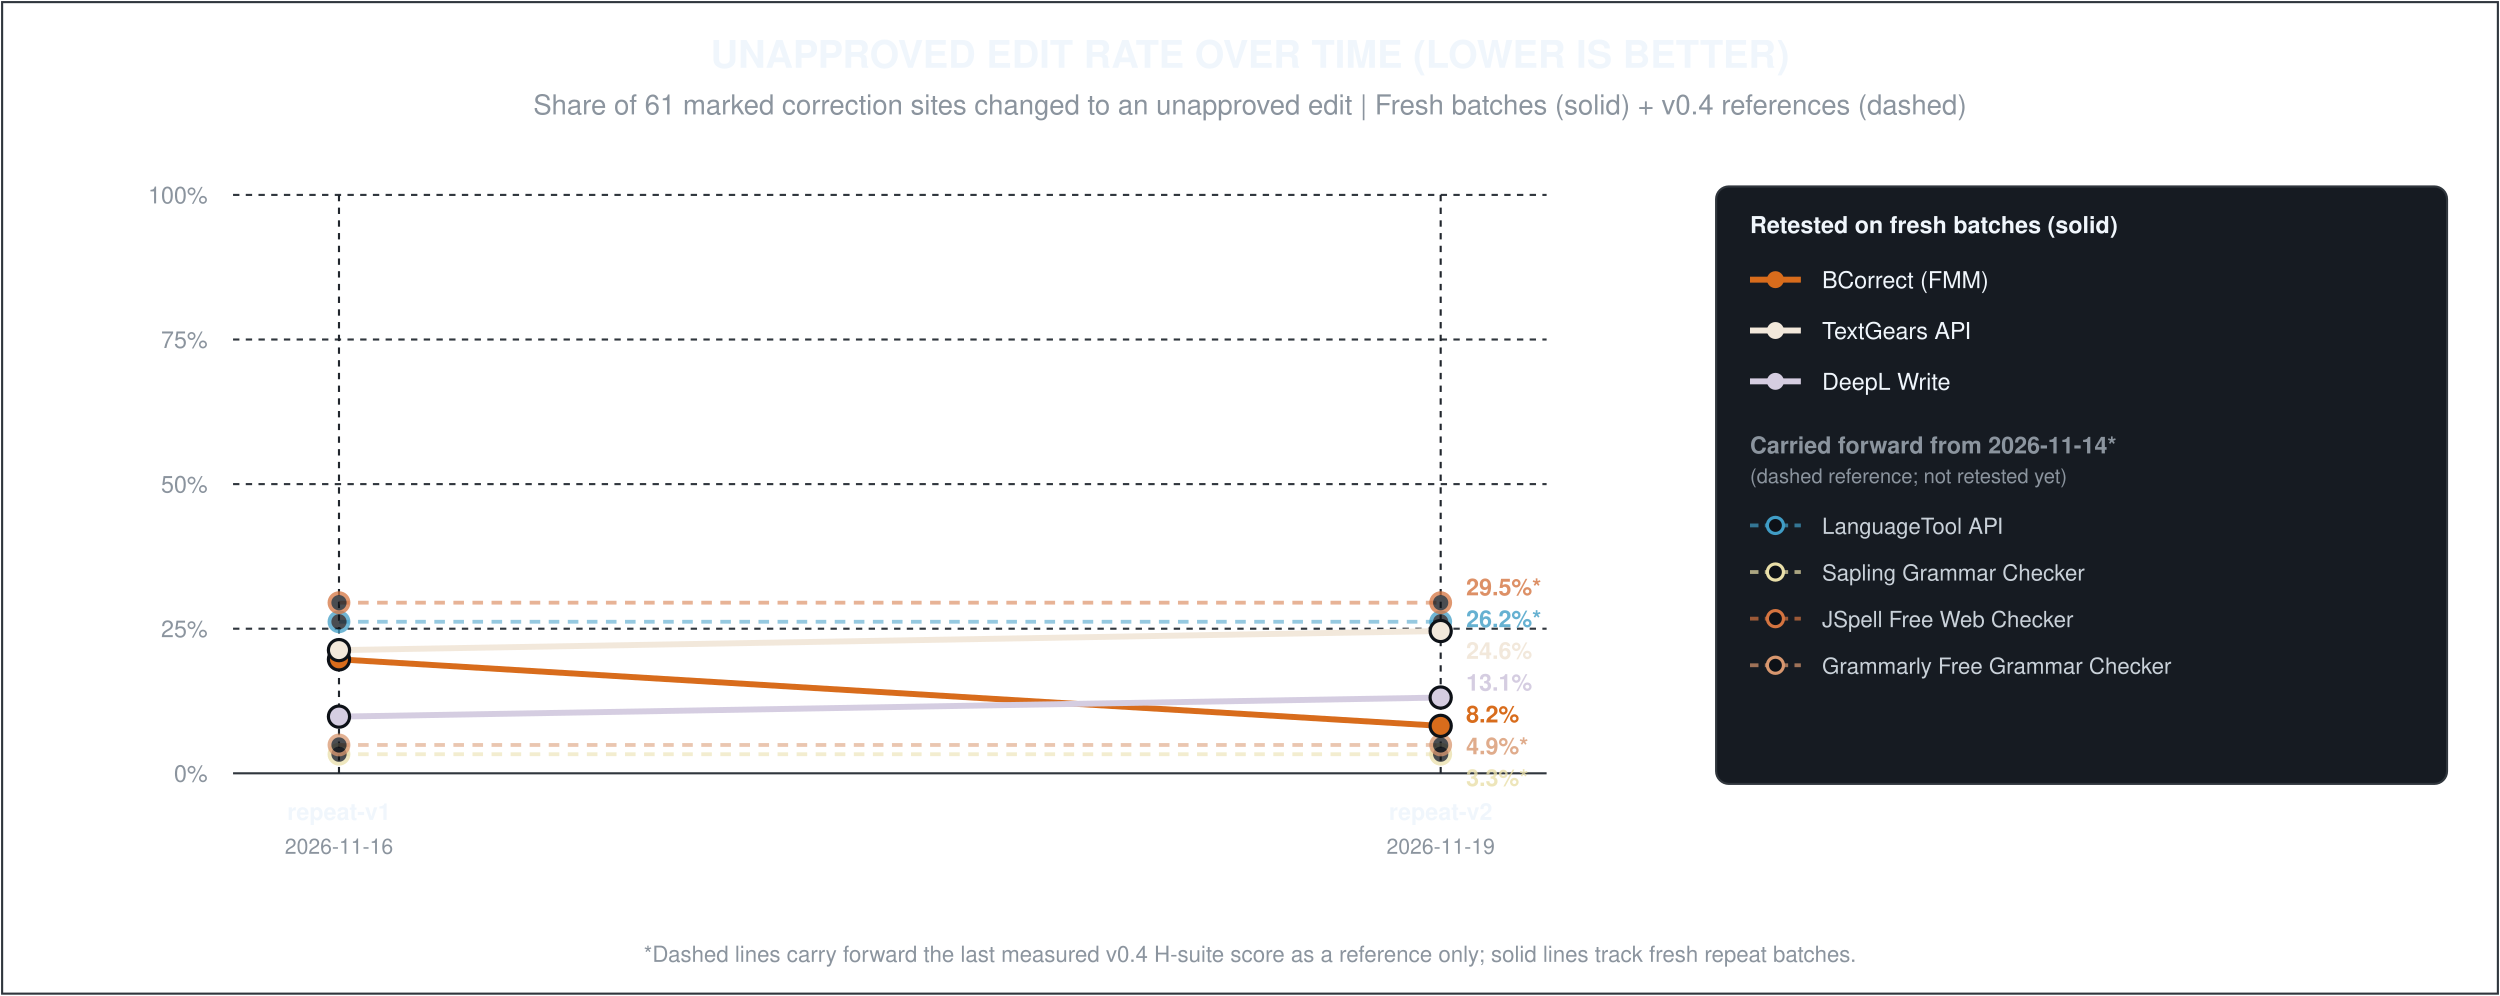
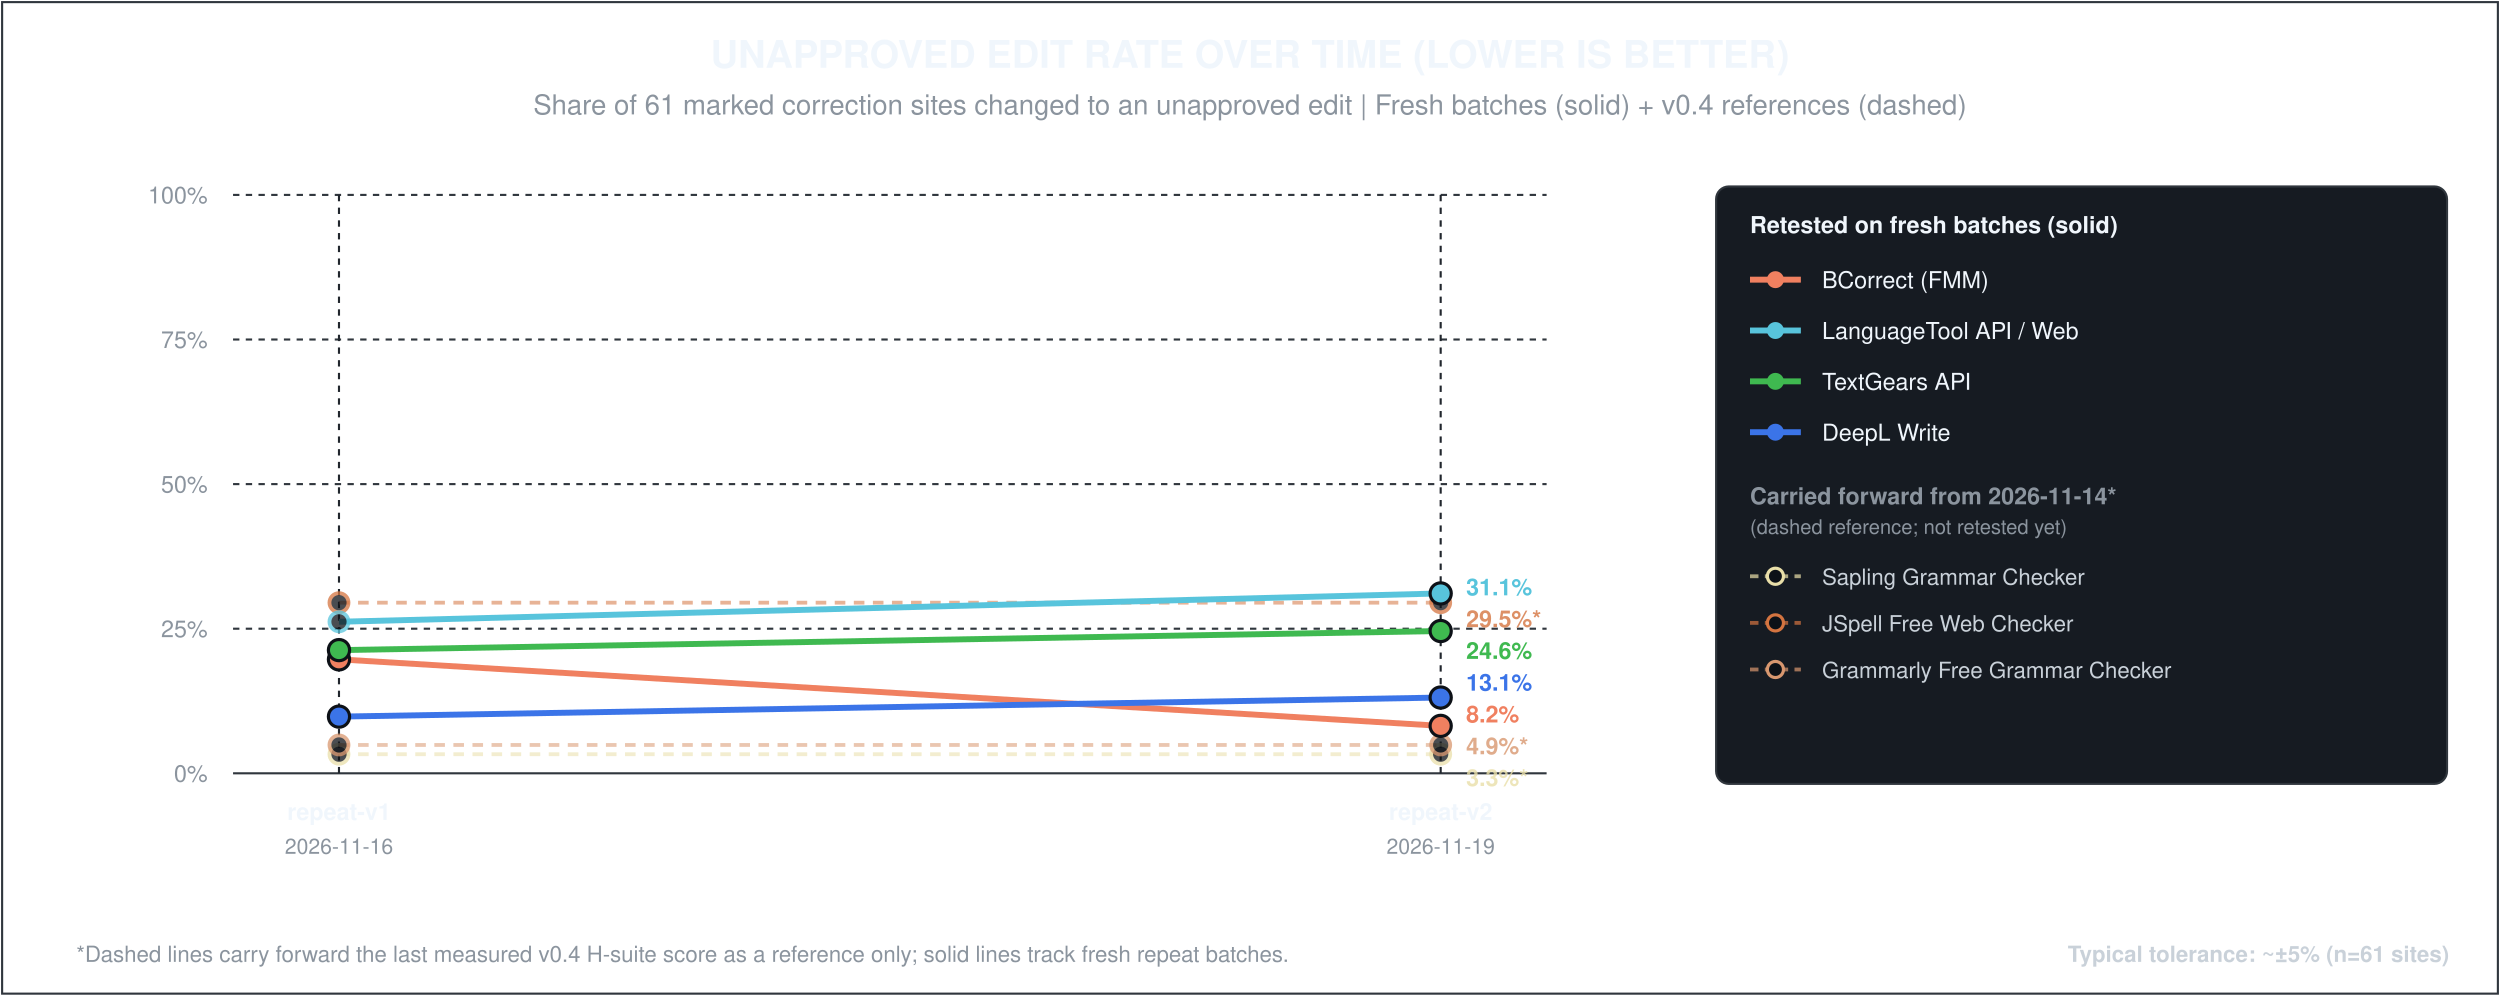
<svg xmlns="http://www.w3.org/2000/svg" viewBox="0 0 1180 470" style="background:#0d1117; font-family:-apple-system,BlinkMacSystemFont,'Segoe UI',Helvetica,Arial,sans-serif;">
  <rect x="1" y="1" width="1178" height="468" fill="none" stroke="#30363d" stroke-width="1" />
  <text x="590" y="32" fill="#f0f6fc" font-size="18" font-weight="700" text-anchor="middle">UNAPPROVED EDIT RATE OVER TIME (LOWER IS BETTER)</text>
  <text x="590" y="54" fill="#8b949e" font-size="13" text-anchor="middle">Share of 61 marked correction sites changed to an unapproved edit | Fresh batches (solid) + v0.4 references (dashed)</text>
  <line x1="110" y1="365" x2="730" y2="365" stroke="#30363d" stroke-width="1" />
  <text x="98" y="369" fill="#8b949e" font-size="11" text-anchor="end">0%</text>
  <line x1="110" y1="296.75" x2="730" y2="296.75" stroke="#30363d" stroke-width="1" stroke-dasharray="3 3" />
  <text x="98" y="300.75" fill="#8b949e" font-size="11" text-anchor="end">25%</text>
  <line x1="110" y1="228.5" x2="730" y2="228.5" stroke="#30363d" stroke-width="1" stroke-dasharray="3 3" />
  <text x="98" y="232.5" fill="#8b949e" font-size="11" text-anchor="end">50%</text>
  <line x1="110" y1="160.25" x2="730" y2="160.25" stroke="#30363d" stroke-width="1" stroke-dasharray="3 3" />
  <text x="98" y="164.25" fill="#8b949e" font-size="11" text-anchor="end">75%</text>
  <line x1="110" y1="92" x2="730" y2="92" stroke="#30363d" stroke-width="1" stroke-dasharray="3 3" />
  <text x="98" y="96" fill="#8b949e" font-size="11" text-anchor="end">100%</text>
  <line x1="160" y1="92" x2="160" y2="365" stroke="#21262d" stroke-width="1" stroke-dasharray="3 3" />
  <text x="160" y="387" fill="#f0f6fc" font-size="11" font-weight="700" text-anchor="middle">repeat-v1</text>
  <text x="160" y="403" fill="#8b949e" font-size="10" text-anchor="middle">2026-11-16</text>
  <line x1="680" y1="92" x2="680" y2="365" stroke="#21262d" stroke-width="1" stroke-dasharray="3 3" />
  <text x="680" y="387" fill="#f0f6fc" font-size="11" font-weight="700" text-anchor="middle">repeat-v2</text>
  <text x="680" y="403" fill="#8b949e" font-size="10" text-anchor="middle">2026-11-19</text>
-   <line x1="160" y1="293.474" x2="680" y2="293.474" stroke="#409DC6" stroke-width="1.8" stroke-dasharray="5 4" opacity="0.55" />
-   <circle cx="160" cy="293.474" r="4.5" fill="#0d1117" stroke="#409DC6" stroke-width="1.8" opacity="0.75" />
-   <circle cx="680" cy="293.474" r="4.5" fill="#0d1117" stroke="#409DC6" stroke-width="1.8" opacity="0.75" />
-   <text x="692" y="296" fill="#409DC6" font-size="11" font-weight="700" opacity="0.8">26.2%*</text>
  <line x1="160" y1="355.991" x2="680" y2="355.991" stroke="#E9DFA9" stroke-width="1.8" stroke-dasharray="5 4" opacity="0.55" />
  <circle cx="160" cy="355.991" r="4.5" fill="#0d1117" stroke="#E9DFA9" stroke-width="1.8" opacity="0.75" />
  <circle cx="680" cy="355.991" r="4.5" fill="#0d1117" stroke="#E9DFA9" stroke-width="1.8" opacity="0.75" />
  <text x="692" y="371" fill="#E9DFA9" font-size="11" font-weight="700" opacity="0.8">3.3%*</text>
  <line x1="160" y1="284.465" x2="680" y2="284.465" stroke="#D47440" stroke-width="1.8" stroke-dasharray="5 4" opacity="0.55" />
  <circle cx="160" cy="284.465" r="4.5" fill="#0d1117" stroke="#D47440" stroke-width="1.8" opacity="0.75" />
  <circle cx="680" cy="284.465" r="4.5" fill="#0d1117" stroke="#D47440" stroke-width="1.8" opacity="0.75" />
-   <text x="692" y="281" fill="#D47440" font-size="11" font-weight="700" opacity="0.8">29.5%*</text>
+   <text x="692" y="296" fill="#D47440" font-size="11" font-weight="700" opacity="0.8">29.5%*</text>
  <line x1="160" y1="351.623" x2="680" y2="351.623" stroke="#D8976F" stroke-width="1.8" stroke-dasharray="5 4" opacity="0.55" />
  <circle cx="160" cy="351.623" r="4.5" fill="#0d1117" stroke="#D8976F" stroke-width="1.8" opacity="0.75" />
  <circle cx="680" cy="351.623" r="4.5" fill="#0d1117" stroke="#D8976F" stroke-width="1.8" opacity="0.75" />
  <text x="692" y="356" fill="#D8976F" font-size="11" font-weight="700" opacity="0.8">4.9%*</text>
-   <line x1="160" y1="311.219" x2="680" y2="342.614" stroke="#D86C1C" stroke-width="2.8" />
-   <circle cx="160" cy="311.219" r="5" fill="#D86C1C" stroke="#0d1117" stroke-width="1.5" />
-   <circle cx="680" cy="342.614" r="5" fill="#D86C1C" stroke="#0d1117" stroke-width="1.5" />
-   <text x="692" y="341" fill="#D86C1C" font-size="11" font-weight="700">8.2%</text>
-   <line x1="160" y1="306.851" x2="680" y2="297.842" stroke="#F2E8DB" stroke-width="2.8" />
-   <circle cx="160" cy="306.851" r="5" fill="#F2E8DB" stroke="#0d1117" stroke-width="1.5" />
-   <circle cx="680" cy="297.842" r="5" fill="#F2E8DB" stroke="#0d1117" stroke-width="1.5" />
-   <text x="692" y="311" fill="#F2E8DB" font-size="11" font-weight="700">24.6%</text>
-   <line x1="160" y1="338.246" x2="680" y2="329.237" stroke="#D5CDE1" stroke-width="2.8" />
-   <circle cx="160" cy="338.246" r="5" fill="#D5CDE1" stroke="#0d1117" stroke-width="1.5" />
-   <circle cx="680" cy="329.237" r="5" fill="#D5CDE1" stroke="#0d1117" stroke-width="1.5" />
-   <text x="692" y="326" fill="#D5CDE1" font-size="11" font-weight="700">13.1%</text>
+   <line x1="160" y1="311.219" x2="680" y2="342.614" stroke="#F08060" stroke-width="2.8" />
+   <circle cx="160" cy="311.219" r="5" fill="#F08060" stroke="#0d1117" stroke-width="1.5" />
+   <circle cx="680" cy="342.614" r="5" fill="#F08060" stroke="#0d1117" stroke-width="1.5" />
+   <text x="692" y="341" fill="#F08060" font-size="11" font-weight="700">8.2%</text>
+   <line x1="160" y1="293.474" x2="680" y2="280.097" stroke="#58C4DC" stroke-width="2.8" />
+   <circle cx="160" cy="293.474" r="4.5" fill="#0d1117" stroke="#58C4DC" stroke-width="1.8" opacity="0.75" />
+   <circle cx="680" cy="280.097" r="5" fill="#58C4DC" stroke="#0d1117" stroke-width="1.5" />
+   <text x="692" y="281" fill="#58C4DC" font-size="11" font-weight="700">31.1%</text>
+   <line x1="160" y1="306.851" x2="680" y2="297.842" stroke="#3FB950" stroke-width="2.8" />
+   <circle cx="160" cy="306.851" r="5" fill="#3FB950" stroke="#0d1117" stroke-width="1.5" />
+   <circle cx="680" cy="297.842" r="5" fill="#3FB950" stroke="#0d1117" stroke-width="1.5" />
+   <text x="692" y="311" fill="#3FB950" font-size="11" font-weight="700">24.6%</text>
+   <line x1="160" y1="338.246" x2="680" y2="329.237" stroke="#3B74E8" stroke-width="2.8" />
+   <circle cx="160" cy="338.246" r="5" fill="#3B74E8" stroke="#0d1117" stroke-width="1.5" />
+   <circle cx="680" cy="329.237" r="5" fill="#3B74E8" stroke="#0d1117" stroke-width="1.5" />
+   <text x="692" y="326" fill="#3B74E8" font-size="11" font-weight="700">13.1%</text>
  <rect x="810" y="88" width="345" height="282" rx="6" fill="#161b22" stroke="#30363d" stroke-width="1" />
  <text x="826" y="110" fill="#f0f6fc" font-size="11" font-weight="700">Retested on fresh batches (solid)</text>
-   <line x1="826" y1="132" x2="850" y2="132" stroke="#D86C1C" stroke-width="2.8" />
-   <circle cx="838" cy="132" r="4" fill="#D86C1C" />
+   <line x1="826" y1="132" x2="850" y2="132" stroke="#F08060" stroke-width="2.8" />
+   <circle cx="838" cy="132" r="4" fill="#F08060" />
  <text x="860" y="136" fill="#f0f6fc" font-size="11">BCorrect (FMM)</text>
-   <line x1="826" y1="156" x2="850" y2="156" stroke="#F2E8DB" stroke-width="2.8" />
-   <circle cx="838" cy="156" r="4" fill="#F2E8DB" />
-   <text x="860" y="160" fill="#f0f6fc" font-size="11">TextGears API</text>
-   <line x1="826" y1="180" x2="850" y2="180" stroke="#D5CDE1" stroke-width="2.8" />
-   <circle cx="838" cy="180" r="4" fill="#D5CDE1" />
-   <text x="860" y="184" fill="#f0f6fc" font-size="11">DeepL Write</text>
-   <text x="826" y="214" fill="#8b949e" font-size="11" font-weight="700">Carried forward from 2026-11-14*</text>
-   <text x="826" y="228" fill="#8b949e" font-size="9.5">(dashed reference; not retested yet)</text>
-   <line x1="826" y1="248" x2="850" y2="248" stroke="#409DC6" stroke-width="1.8" stroke-dasharray="4 3" opacity="0.7" />
-   <circle cx="838" cy="248" r="3.8" fill="#0d1117" stroke="#409DC6" stroke-width="1.5" />
-   <text x="860" y="252" fill="#c9d1d9" font-size="10.5">LanguageTool API</text>
-   <line x1="826" y1="270" x2="850" y2="270" stroke="#E9DFA9" stroke-width="1.8" stroke-dasharray="4 3" opacity="0.7" />
-   <circle cx="838" cy="270" r="3.8" fill="#0d1117" stroke="#E9DFA9" stroke-width="1.5" />
-   <text x="860" y="274" fill="#c9d1d9" font-size="10.5">Sapling Grammar Checker</text>
-   <line x1="826" y1="292" x2="850" y2="292" stroke="#D47440" stroke-width="1.8" stroke-dasharray="4 3" opacity="0.7" />
-   <circle cx="838" cy="292" r="3.8" fill="#0d1117" stroke="#D47440" stroke-width="1.5" />
-   <text x="860" y="296" fill="#c9d1d9" font-size="10.5">JSpell Free Web Checker</text>
-   <line x1="826" y1="314" x2="850" y2="314" stroke="#D8976F" stroke-width="1.8" stroke-dasharray="4 3" opacity="0.7" />
-   <circle cx="838" cy="314" r="3.8" fill="#0d1117" stroke="#D8976F" stroke-width="1.5" />
-   <text x="860" y="318" fill="#c9d1d9" font-size="10.5">Grammarly Free Grammar Checker</text>
-   <text x="590" y="454" fill="#8b949e" font-size="10.5" text-anchor="middle">*Dashed lines carry forward the last measured v0.4 H-suite score as a reference only; solid lines track fresh repeat batches.</text>
+   <line x1="826" y1="156" x2="850" y2="156" stroke="#58C4DC" stroke-width="2.8" />
+   <circle cx="838" cy="156" r="4" fill="#58C4DC" />
+   <text x="860" y="160" fill="#f0f6fc" font-size="11">LanguageTool API / Web</text>
+   <line x1="826" y1="180" x2="850" y2="180" stroke="#3FB950" stroke-width="2.8" />
+   <circle cx="838" cy="180" r="4" fill="#3FB950" />
+   <text x="860" y="184" fill="#f0f6fc" font-size="11">TextGears API</text>
+   <line x1="826" y1="204" x2="850" y2="204" stroke="#3B74E8" stroke-width="2.8" />
+   <circle cx="838" cy="204" r="4" fill="#3B74E8" />
+   <text x="860" y="208" fill="#f0f6fc" font-size="11">DeepL Write</text>
+   <text x="826" y="238" fill="#8b949e" font-size="11" font-weight="700">Carried forward from 2026-11-14*</text>
+   <text x="826" y="252" fill="#8b949e" font-size="9.5">(dashed reference; not retested yet)</text>
+   <line x1="826" y1="272" x2="850" y2="272" stroke="#E9DFA9" stroke-width="1.8" stroke-dasharray="4 3" opacity="0.7" />
+   <circle cx="838" cy="272" r="3.8" fill="#0d1117" stroke="#E9DFA9" stroke-width="1.5" />
+   <text x="860" y="276" fill="#c9d1d9" font-size="10.5">Sapling Grammar Checker</text>
+   <line x1="826" y1="294" x2="850" y2="294" stroke="#D47440" stroke-width="1.8" stroke-dasharray="4 3" opacity="0.7" />
+   <circle cx="838" cy="294" r="3.8" fill="#0d1117" stroke="#D47440" stroke-width="1.5" />
+   <text x="860" y="298" fill="#c9d1d9" font-size="10.5">JSpell Free Web Checker</text>
+   <line x1="826" y1="316" x2="850" y2="316" stroke="#D8976F" stroke-width="1.8" stroke-dasharray="4 3" opacity="0.7" />
+   <circle cx="838" cy="316" r="3.8" fill="#0d1117" stroke="#D8976F" stroke-width="1.5" />
+   <text x="860" y="320" fill="#c9d1d9" font-size="10.5">Grammarly Free Grammar Checker</text>
+   <text x="36" y="454" fill="#8b949e" font-size="10.5" text-anchor="start">*Dashed lines carry forward the last measured v0.4 H-suite score as a reference only; solid lines track fresh repeat batches.</text>
+   <text x="1156" y="454" fill="#c9d1d9" font-size="10.5" font-weight="600" text-anchor="end">Typical tolerance: ~±5% (n=61 sites)</text>
</svg>
